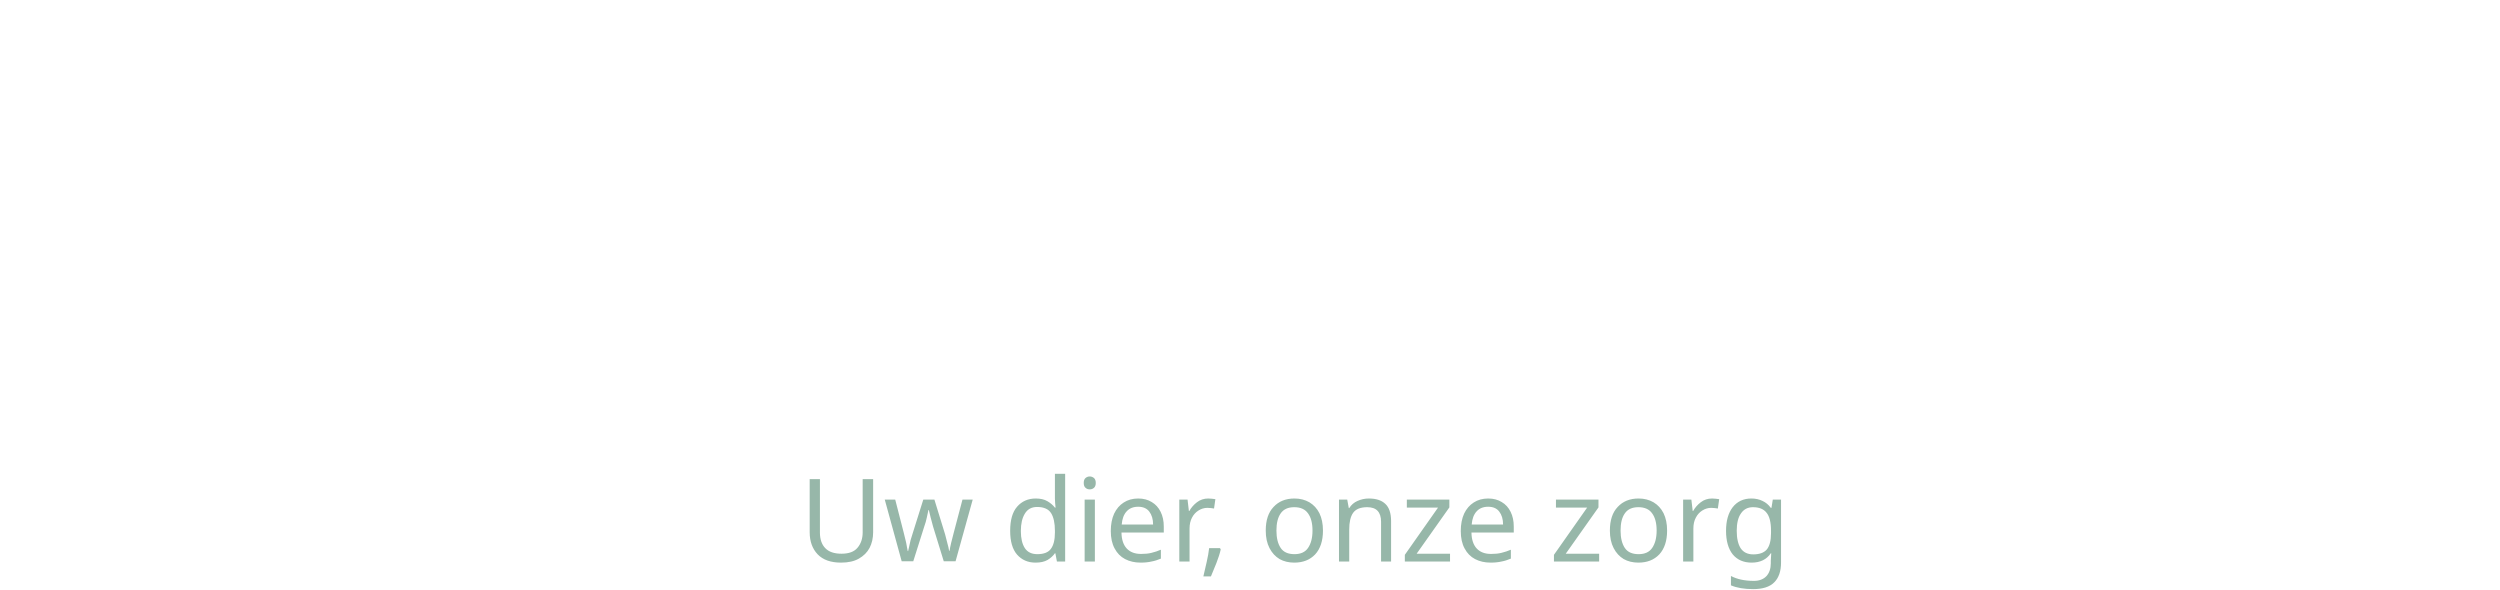
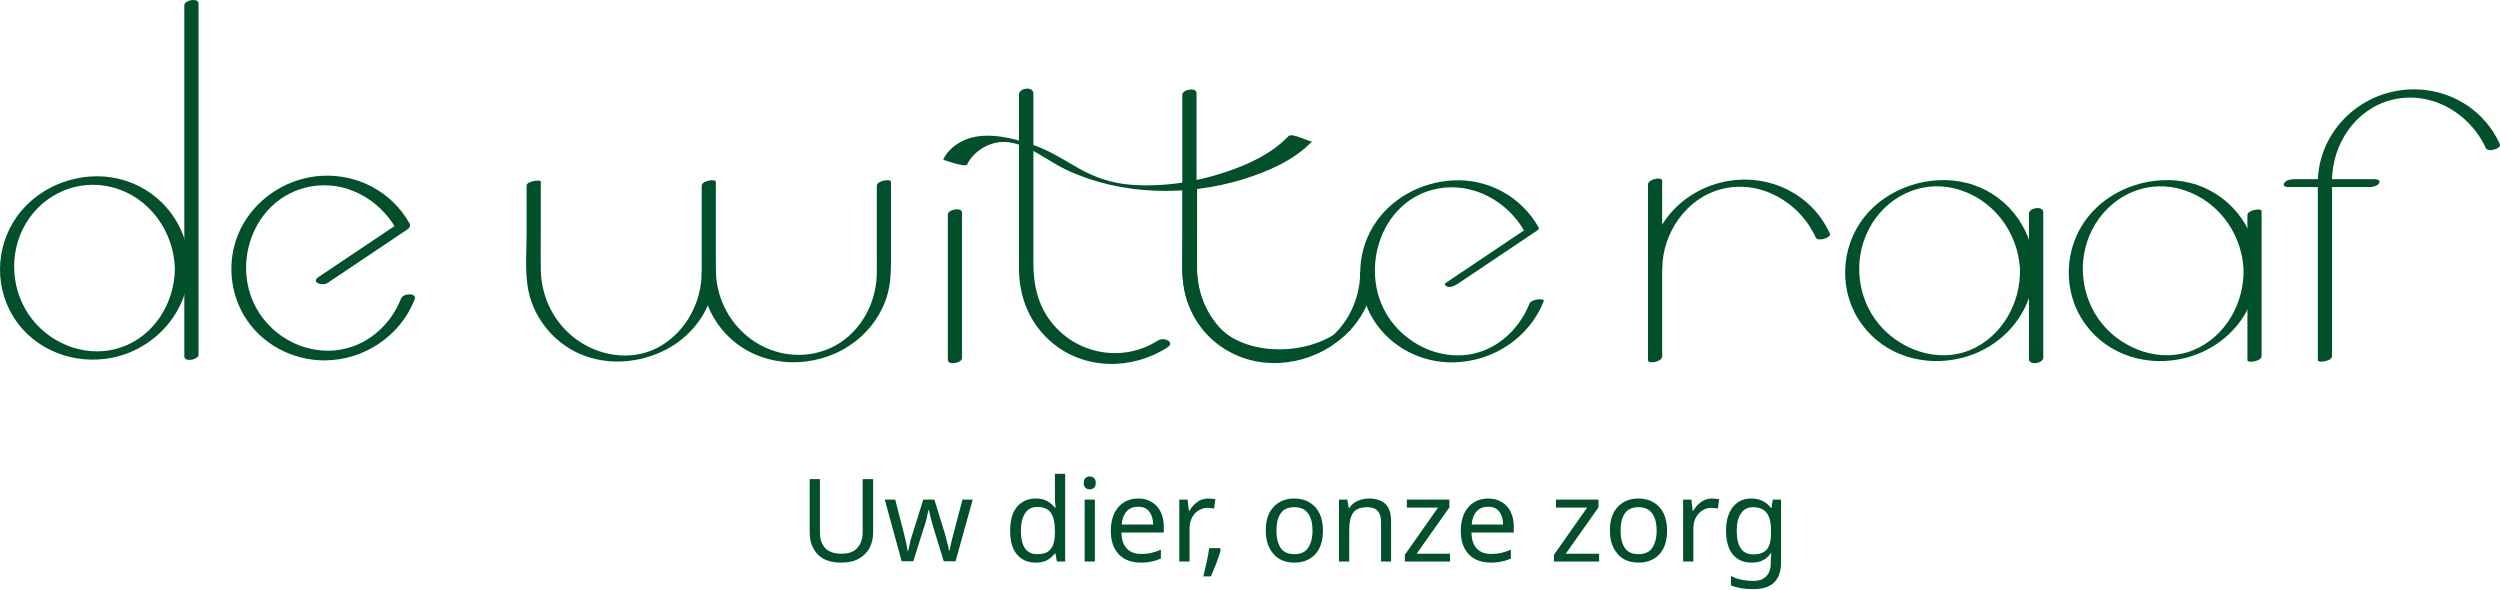
<svg xmlns="http://www.w3.org/2000/svg" width="61.897mm" height="14.587mm" viewBox="0 0 61.897 14.587" version="1.1" id="svg1784">
  <defs id="defs1781">
    <clipPath clipPathUnits="userSpaceOnUse" id="clipPath1504">
      <g id="g1508">
        <path d="M 0,595.276 H 841.89 V 0 H 0 Z" id="path1506" />
      </g>
    </clipPath>
    <clipPath clipPathUnits="userSpaceOnUse" id="clipPath693">
      <path d="M 587.575,248.947 H 763.031 V 223.405 H 587.575 Z" id="path691" />
    </clipPath>
    <clipPath clipPathUnits="userSpaceOnUse" id="clipPath1085">
      <path d="m 643.666,216.413 h 73.609 v -8.984 h -73.609 z" id="path1083" />
    </clipPath>
  </defs>
  <g id="layer1" transform="translate(-69.63733,-132.0315)">
-     <g id="g687" clip-path="url(#clipPath1504)" transform="matrix(0.3527778,0,0,-0.3527778,-137.6461,219.8545)" style="fill:#014f2b;fill-opacity:1">
+     <g id="g687" transform="matrix(0.3527778,0,0,-0.3527778,-137.6461,219.8545)" style="fill:#014f2b;fill-opacity:1">
      <g id="g689" style="fill:#014f2b;fill-opacity:1" />
      <g id="g781" style="fill:#014f2b;fill-opacity:1">
-         <g clip-path="url(#clipPath693)" opacity="0.48" id="g779" style="fill:#014f2b;fill-opacity:1">
+         <g id="g779" style="fill:#014f2b;fill-opacity:1">
          <g transform="translate(704.2299,230.0819)" id="g697" style="fill:#014f2b;fill-opacity:1">
            <path d="M 0,0 C 0.033,2.527 1.685,4.975 4.2,5.604 6.906,6.28 9.665,4.657 10.783,2.193 10.925,1.879 11.897,2.194 11.777,2.459 10.44,5.409 7.188,6.83 4.081,6.046 1.156,5.307 -0.955,2.764 -0.994,-0.266 -0.998,-0.527 -0.005,-0.359 0,0" style="fill:#014f2b;fill-opacity:1;fill-rule:nonzero;stroke:none" id="path695" />
          </g>
          <g transform="translate(668.8421,225.0503)" id="g701" style="fill:#014f2b;fill-opacity:1">
            <path d="M 0,0 C -2.422,-1.559 -5.646,-1.004 -7.443,1.235 -8.444,2.483 -8.742,3.937 -8.742,5.49 v 8.963 2.877 c 0,0.536 -1.009,0.401 -1.009,-0.067 V 8.858 c 0,-1.282 -0.006,-2.564 0,-3.846 0.009,-1.973 0.742,-3.798 2.252,-5.103 2.312,-1.998 5.656,-2.006 8.166,-0.39 C 1.231,-0.119 0.422,0.272 0,0" style="fill:#014f2b;fill-opacity:1;fill-rule:nonzero;stroke:none" id="path699" />
          </g>
          <g transform="translate(681.2062,225.4804)" id="g705" style="fill:#014f2b;fill-opacity:1">
            <path d="m 0,0 c -0.028,-0.018 -0.014,-0.022 -0.042,-0.04 -2.439,-1.51 -6.515,-1.402 -8.303,0.826 -1.008,1.256 -1.309,2.729 -1.309,4.293 v 8.963 2.876 c 0,0.459 -1,0.271 -1,-0.104 V 8.409 c 0,-1.282 -0.006,-2.564 0,-3.846 0.01,-1.999 0.767,-3.86 2.342,-5.138 2.319,-1.882 5.589,-1.863 8.055,-0.276 0.565,0.364 0.546,0.953 0.19,0.724 z" style="fill:#014f2b;fill-opacity:1;fill-rule:nonzero;stroke:none" id="path703" />
          </g>
          <g transform="translate(636.8221,229.7898)" id="g709" style="fill:#014f2b;fill-opacity:1">
            <path d="m 0,0 c -0.028,-2.045 -1.052,-4.005 -2.813,-5.085 -1.815,-1.112 -4.134,-0.854 -5.851,0.328 -1.657,1.141 -2.607,3.024 -2.63,5.023 -0.012,0.922 0,1.844 0,2.766 v 3.379 c 0,0.167 -0.995,0.025 -0.995,-0.267 V 2.765 c 0,-1.185 -0.103,-2.433 0.058,-3.613 0.29,-2.122 1.727,-3.984 3.687,-4.835 1.925,-0.836 4.206,-0.656 6.051,0.31 2.121,1.11 3.454,3.243 3.487,5.639 C 0.997,0.43 0.004,0.293 0,0" style="fill:#014f2b;fill-opacity:1;fill-rule:nonzero;stroke:none" id="path707" />
          </g>
          <g transform="translate(636.8221,235.9159)" id="g713" style="fill:#014f2b;fill-opacity:1">
            <path d="m 0,0 v -5.018 c 0,-0.768 -0.035,-1.545 0.113,-2.304 0.27,-1.395 1.041,-2.686 2.133,-3.596 2.283,-1.903 5.666,-1.92 8.114,-0.314 1.154,0.757 2.063,1.868 2.542,3.166 0.326,0.883 0.381,1.786 0.381,2.714 v 5.618 c 0,0.249 -0.994,0.081 -0.994,-0.266 v -4.551 c 0,-0.531 0.009,-1.063 0,-1.593 -0.024,-1.446 -0.529,-2.839 -1.487,-3.929 -2.025,-2.305 -5.481,-2.364 -7.749,-0.372 -1.046,0.919 -1.748,2.18 -1.976,3.554 -0.109,0.659 -0.083,1.331 -0.083,1.996 V 0.266 C 0.994,0.515 0,0.347 0,0" style="fill:#014f2b;fill-opacity:1;fill-rule:nonzero;stroke:none" id="path711" />
          </g>
          <g transform="translate(670.5804,235.9159)" id="g717" style="fill:#014f2b;fill-opacity:1">
            <path d="m 0,0 v -3.379 c 0,-1.185 -0.105,-2.434 0.059,-3.613 0.29,-2.095 1.707,-3.926 3.649,-4.8 1.964,-0.883 4.329,-0.723 6.224,0.265 2.149,1.12 3.498,3.248 3.532,5.649 0.002,0.182 -1.004,0.039 -1.008,-0.266 -0.029,-2.041 -1.068,-4.005 -2.854,-5.077 -1.841,-1.105 -4.188,-0.86 -5.929,0.323 -1.679,1.141 -2.641,3.021 -2.665,5.02 -0.011,0.922 0,1.844 0,2.765 V 0.266 C 1.008,0.452 0,0.304 0,0" style="fill:#014f2b;fill-opacity:1;fill-rule:nonzero;stroke:none" id="path715" />
          </g>
          <g transform="translate(694.9248,227.6526)" id="g721" style="fill:#014f2b;fill-opacity:1">
            <path d="m 0,0 c -0.773,-1.955 -2.533,-3.499 -4.686,-3.636 -1.957,-0.124 -3.857,0.834 -5.023,2.391 -2.412,3.22 -0.882,8.53 3.282,9.308 2.45,0.458 4.891,-0.896 6.083,-3.021 l 0.106,0.186 C -2.106,3.974 -3.974,2.721 -5.842,1.468 -6.039,1.336 -5.916,1.232 -5.764,1.175 c 0.205,-0.077 0.537,0.077 0.703,0.188 l 5.605,3.76 c 0.033,0.023 0.139,0.126 0.106,0.186 -1.221,2.178 -3.543,3.459 -6.043,3.324 -2.249,-0.121 -4.42,-1.296 -5.595,-3.244 -1.208,-2.002 -1.203,-4.571 0.044,-6.554 1.215,-1.933 3.4,-3.037 5.671,-2.971 2.734,0.08 5.248,1.722 6.261,4.283 C 1.091,0.405 0.117,0.296 0,0" style="fill:#014f2b;fill-opacity:1;fill-rule:nonzero;stroke:none" id="path719" />
          </g>
          <g transform="translate(599.85,230.0777)" id="g725" style="fill:#014f2b;fill-opacity:1">
            <path d="m 0,0 c -0.033,-2.381 -1.421,-4.67 -3.719,-5.49 -2.269,-0.811 -4.822,0.083 -6.29,1.94 -1.507,1.907 -1.7,4.649 -0.451,6.739 1.241,2.078 3.649,3.14 6.012,2.55 2.651,-0.661 4.412,-3.133 4.449,-5.813 0.004,-0.329 1,-0.133 0.994,0.266 -0.037,2.745 -1.835,5.15 -4.444,5.992 -2.561,0.827 -5.527,-0.022 -7.28,-2.055 -1.797,-2.083 -2.062,-5.137 -0.614,-7.484 1.444,-2.341 4.284,-3.42 6.944,-2.88 3.034,0.617 5.352,3.227 5.395,6.353 C 1.002,0.545 0.005,0.345 0,0" style="fill:#014f2b;fill-opacity:1;fill-rule:nonzero;stroke:none" id="path723" />
          </g>
          <g transform="translate(615.7266,228.0012)" id="g729" style="fill:#014f2b;fill-opacity:1">
            <path d="m 0,0 c -0.768,-1.942 -2.474,-3.422 -4.591,-3.638 -1.993,-0.204 -3.954,0.711 -5.148,2.305 -2.452,3.273 -0.78,8.417 3.371,9.187 2.46,0.456 4.847,-0.876 6.041,-3.007 0.045,0.138 0.09,0.277 0.134,0.415 L -5.797,1.502 C -6.357,1.127 -5.53,0.841 -5.151,1.095 l 5.605,3.76 c 0.148,0.1 0.223,0.256 0.134,0.416 -1.238,2.207 -3.636,3.476 -6.155,3.337 -2.251,-0.124 -4.366,-1.399 -5.499,-3.352 -1.155,-1.992 -1.123,-4.507 0.055,-6.48 1.182,-1.976 3.399,-3.144 5.685,-3.123 2.737,0.026 5.26,1.708 6.269,4.261 C 1.145,0.422 0.15,0.378 0,0" style="fill:#014f2b;fill-opacity:1;fill-rule:nonzero;stroke:none" id="path727" />
          </g>
          <g transform="translate(600.5117,248.5852)" id="g733" style="fill:#014f2b;fill-opacity:1">
            <path d="m 0,0 v -21.599 -3.052 c 0,-0.433 0.997,-0.231 0.997,0.116 V -2.936 0.116 C 0.997,0.549 0,0.347 0,0" style="fill:#014f2b;fill-opacity:1;fill-rule:nonzero;stroke:none" id="path731" />
          </g>
          <g transform="translate(729.3403,230.0685)" id="g737" style="fill:#014f2b;fill-opacity:1">
            <path d="m 0,0 c 0.065,-2.383 -1.262,-4.759 -3.512,-5.692 -2.262,-0.938 -4.93,0.024 -6.427,1.865 -1.495,1.836 -1.763,4.471 -0.69,6.577 1.132,2.221 3.531,3.494 5.995,2.913 C -1.991,5.039 -0.147,2.678 0,0 0.01,-0.192 1.01,-0.022 0.994,0.266 0.844,3.004 -1.068,5.371 -3.741,6.04 -6.313,6.683 -9.272,5.733 -10.924,3.645 c -1.713,-2.164 -1.81,-5.285 -0.176,-7.524 1.61,-2.207 4.406,-3.018 7.007,-2.364 3.002,0.755 5.173,3.377 5.087,6.509 C 0.989,0.451 -0.008,0.293 0,0" style="fill:#014f2b;fill-opacity:1;fill-rule:nonzero;stroke:none" id="path735" />
          </g>
          <g transform="translate(729.9728,233.9537)" id="g741" style="fill:#014f2b;fill-opacity:1">
            <path d="m 0,0 v -8.931 -1.263 c 0,-0.492 1.004,-0.325 1.004,0.089 v 8.931 1.263 C 1.004,0.582 0,0.414 0,0" style="fill:#014f2b;fill-opacity:1;fill-rule:nonzero;stroke:none" id="path739" />
          </g>
          <g transform="translate(745.0322,230.0685)" id="g745" style="fill:#014f2b;fill-opacity:1">
            <path d="m 0,0 c 0.065,-2.383 -1.263,-4.758 -3.513,-5.69 -2.257,-0.935 -4.935,0.018 -6.427,1.863 -1.489,1.842 -1.764,4.466 -0.689,6.576 1.131,2.22 3.532,3.494 5.995,2.913 C -1.991,5.038 -0.147,2.679 0,0 0.011,-0.195 1.01,-0.024 0.994,0.266 0.844,3.004 -1.069,5.372 -3.741,6.041 -6.312,6.684 -9.274,5.736 -10.925,3.646 c -1.71,-2.167 -1.81,-5.283 -0.175,-7.525 1.608,-2.207 4.407,-3.02 7.008,-2.366 C -1.09,-5.49 1.08,-2.866 0.994,0.266 0.989,0.454 -0.008,0.296 0,0" style="fill:#014f2b;fill-opacity:1;fill-rule:nonzero;stroke:none" id="path743" />
          </g>
          <g transform="translate(745.3051,233.865)" id="g749" style="fill:#014f2b;fill-opacity:1">
            <path d="m 0,0 v -8.931 -1.263 c 0,-0.239 0.994,-0.074 0.994,0.266 v 8.931 1.263 C 0.994,0.506 0,0.341 0,0" style="fill:#014f2b;fill-opacity:1;fill-rule:nonzero;stroke:none" id="path747" />
          </g>
          <g transform="translate(654.0956,233.8967)" id="g753" style="fill:#014f2b;fill-opacity:1">
            <path d="m 0,0 v -8.931 -1.263 c 0,-0.435 0.997,-0.235 0.997,0.115 v 8.931 1.263 C 0.997,0.55 0,0.35 0,0" style="fill:#014f2b;fill-opacity:1;fill-rule:nonzero;stroke:none" id="path751" />
          </g>
          <g transform="translate(703.2355,235.9965)" id="g757" style="fill:#014f2b;fill-opacity:1">
            <path d="m 0,0 v -10.798 -1.527 c 0,-0.307 0.994,-0.121 0.994,0.266 V -1.261 0.266 C 0.994,0.573 0,0.387 0,0" style="fill:#014f2b;fill-opacity:1;fill-rule:nonzero;stroke:none" id="path755" />
          </g>
          <g transform="translate(751.2404,236.3048)" id="g761" style="fill:#014f2b;fill-opacity:1">
            <path d="M 0,0 C 0.033,2.531 1.618,4.949 4.134,5.617 6.85,6.34 9.651,4.761 10.782,2.267 10.944,1.91 11.921,2.215 11.776,2.534 10.45,5.457 7.246,6.92 4.145,6.181 1.225,5.484 -0.957,2.904 -0.996,-0.117 -1.002,-0.545 -0.005,-0.346 0,0" style="fill:#014f2b;fill-opacity:1;fill-rule:nonzero;stroke:none" id="path759" />
          </g>
          <g transform="translate(750.2451,235.9965)" id="g765" style="fill:#014f2b;fill-opacity:1">
            <path d="m 0,0 v -10.798 -1.527 c 0,-0.227 0.994,-0.066 0.994,0.266 V -1.261 0.266 C 0.994,0.493 0,0.332 0,0" style="fill:#014f2b;fill-opacity:1;fill-rule:nonzero;stroke:none" id="path763" />
          </g>
          <g transform="translate(754.2774,236.3684)" id="g769" style="fill:#014f2b;fill-opacity:1">
            <path d="m 0,0 h -5.026 -0.711 c -0.211,0 -0.54,-0.07 -0.657,-0.269 -0.116,-0.195 0.099,-0.282 0.266,-0.282 h 5.027 0.711 c 0.21,0 0.539,0.071 0.657,0.269 C 0.383,-0.086 0.168,0 0,0" style="fill:#014f2b;fill-opacity:1;fill-rule:nonzero;stroke:none" id="path767" />
          </g>
          <g transform="translate(655.4498,237.3968)" id="g773" style="fill:#014f2b;fill-opacity:1">
            <path d="m 0,0 c 0.248,0.552 0.768,1.011 1.298,1.278 2.076,1.046 3.899,-0.819 5.69,-1.657 3.783,-1.771 8.391,-1.877 12.345,-0.662 1.747,0.537 3.614,1.333 4.894,2.683 C 24.106,1.514 22.821,2.279 22.547,1.99 21.378,0.756 19.728,0.006 18.142,-0.526 16.005,-1.243 13.693,-1.593 11.441,-1.411 10.132,-1.306 8.906,-0.884 7.77,-0.23 6.727,0.37 5.742,1.007 4.594,1.395 3.195,1.867 1.382,2.331 -0.059,1.772 -0.72,1.515 -1.382,1.011 -1.68,0.347 -1.683,0.34 -0.102,-0.226 0,0" style="fill:#014f2b;fill-opacity:1;fill-rule:nonzero;stroke:none" id="path771" />
          </g>
          <g transform="translate(680.4579,224.8789)" id="g777" style="fill:#014f2b;fill-opacity:1">
            <path d="m 0,0 c 0,0 1.296,0.487 1.79,1.243 0,0 0.194,-0.272 0.14,-0.305 -0.055,-0.034 -1.022,-0.9 -1.063,-0.9 -0.04,0 -0.825,-0.102 -0.825,-0.102 z" style="fill:#014f2b;fill-opacity:1;fill-rule:nonzero;stroke:none" id="path775" />
          </g>
        </g>
      </g>
    </g>
    <g id="g1079" transform="matrix(0.3527778,0,0,-0.3527778,-137.6461,219.8545)" style="fill:#014f2b;fill-opacity:1">
      <g id="g1081" style="fill:#014f2b;fill-opacity:1" />
      <g id="g1093" style="fill:#014f2b;fill-opacity:1">
-         <g clip-path="url(#clipPath1085)" opacity="0.41" id="g1091" style="fill:#014f2b;fill-opacity:1">
+         <g id="g1091" style="fill:#014f2b;fill-opacity:1">
          <text xml:space="preserve" transform="matrix(1,0,0,-1,643.666,209.5391)" style="font-variant:normal;font-weight:300;font-stretch:normal;font-size:8.086px;font-family:'Montserrat Light';-inkscape-font-specification:Montserrat-Light;writing-mode:lr-tb;fill:#014f2b;fill-opacity:1;fill-rule:nonzero;stroke:none" id="text1089">
            <tspan x="0 6.412 13.383 15.461 20.919 23.03 27.857 30.962 32.58 34.658 39.671 45.113 49.108 53.936 56.014 60.008 65.022 68.095" y="0" id="tspan1087">Uw dier, onze zorg</tspan>
          </text>
        </g>
      </g>
    </g>
  </g>
</svg>
